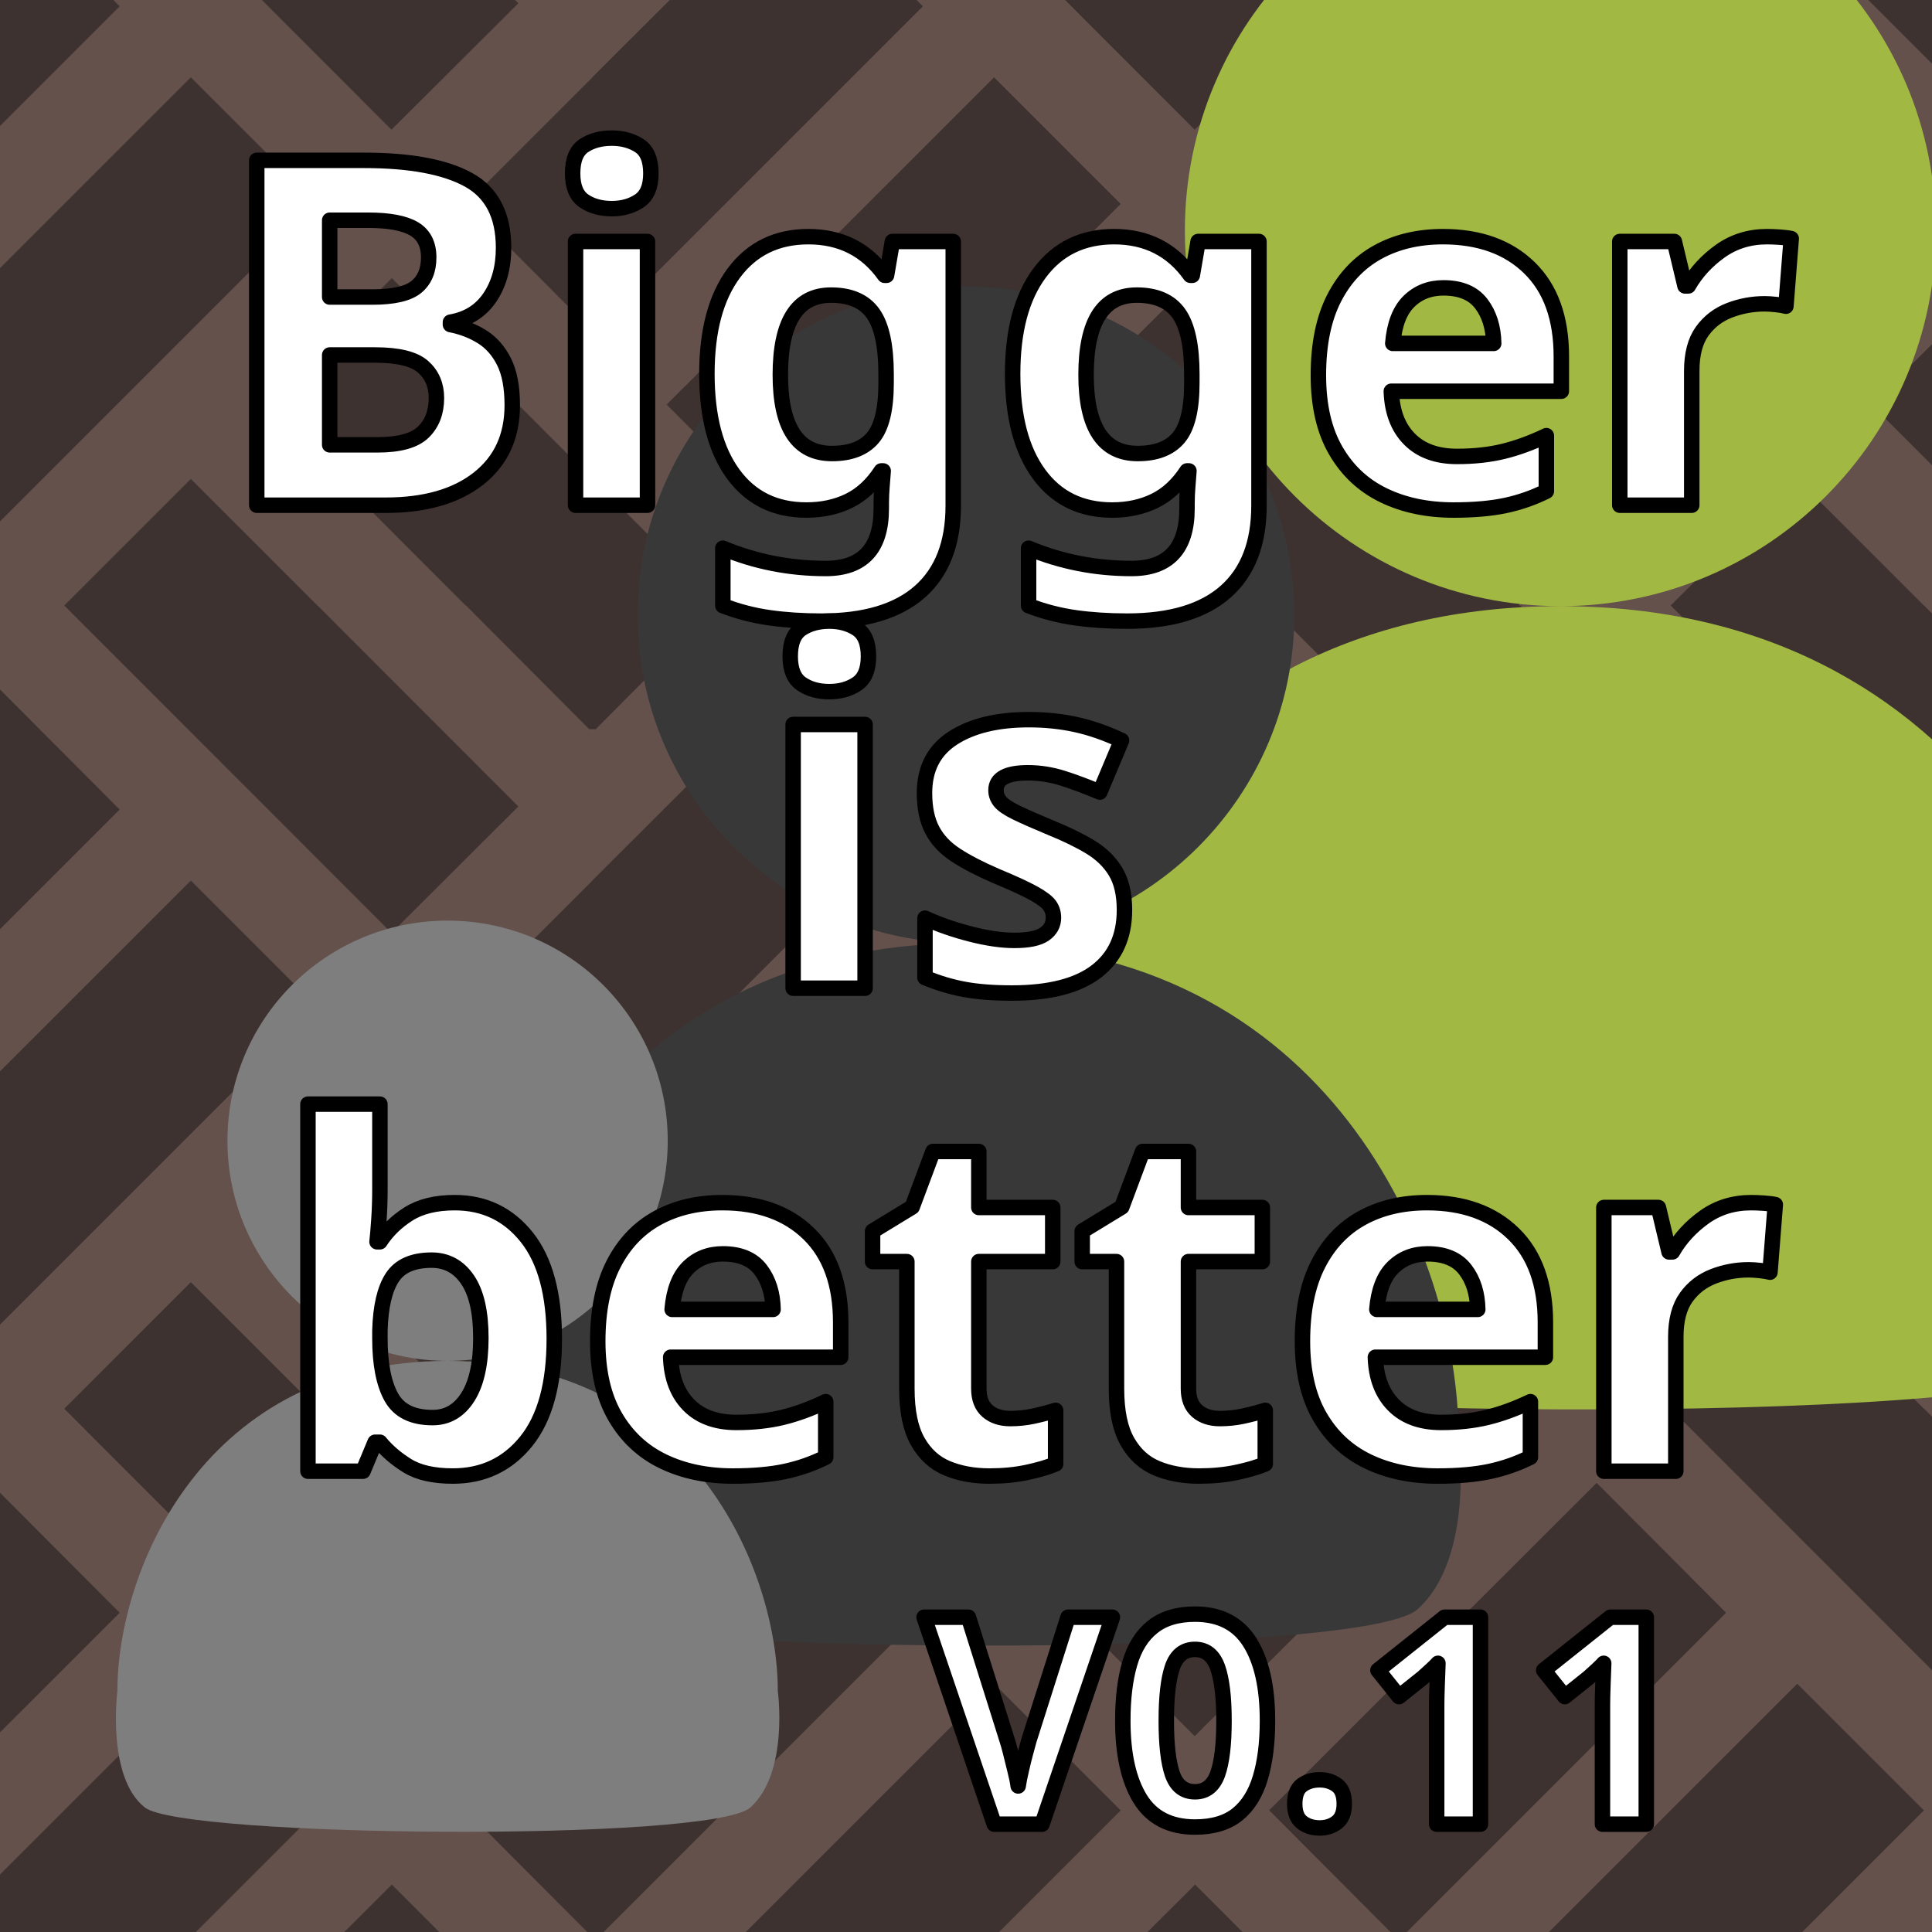
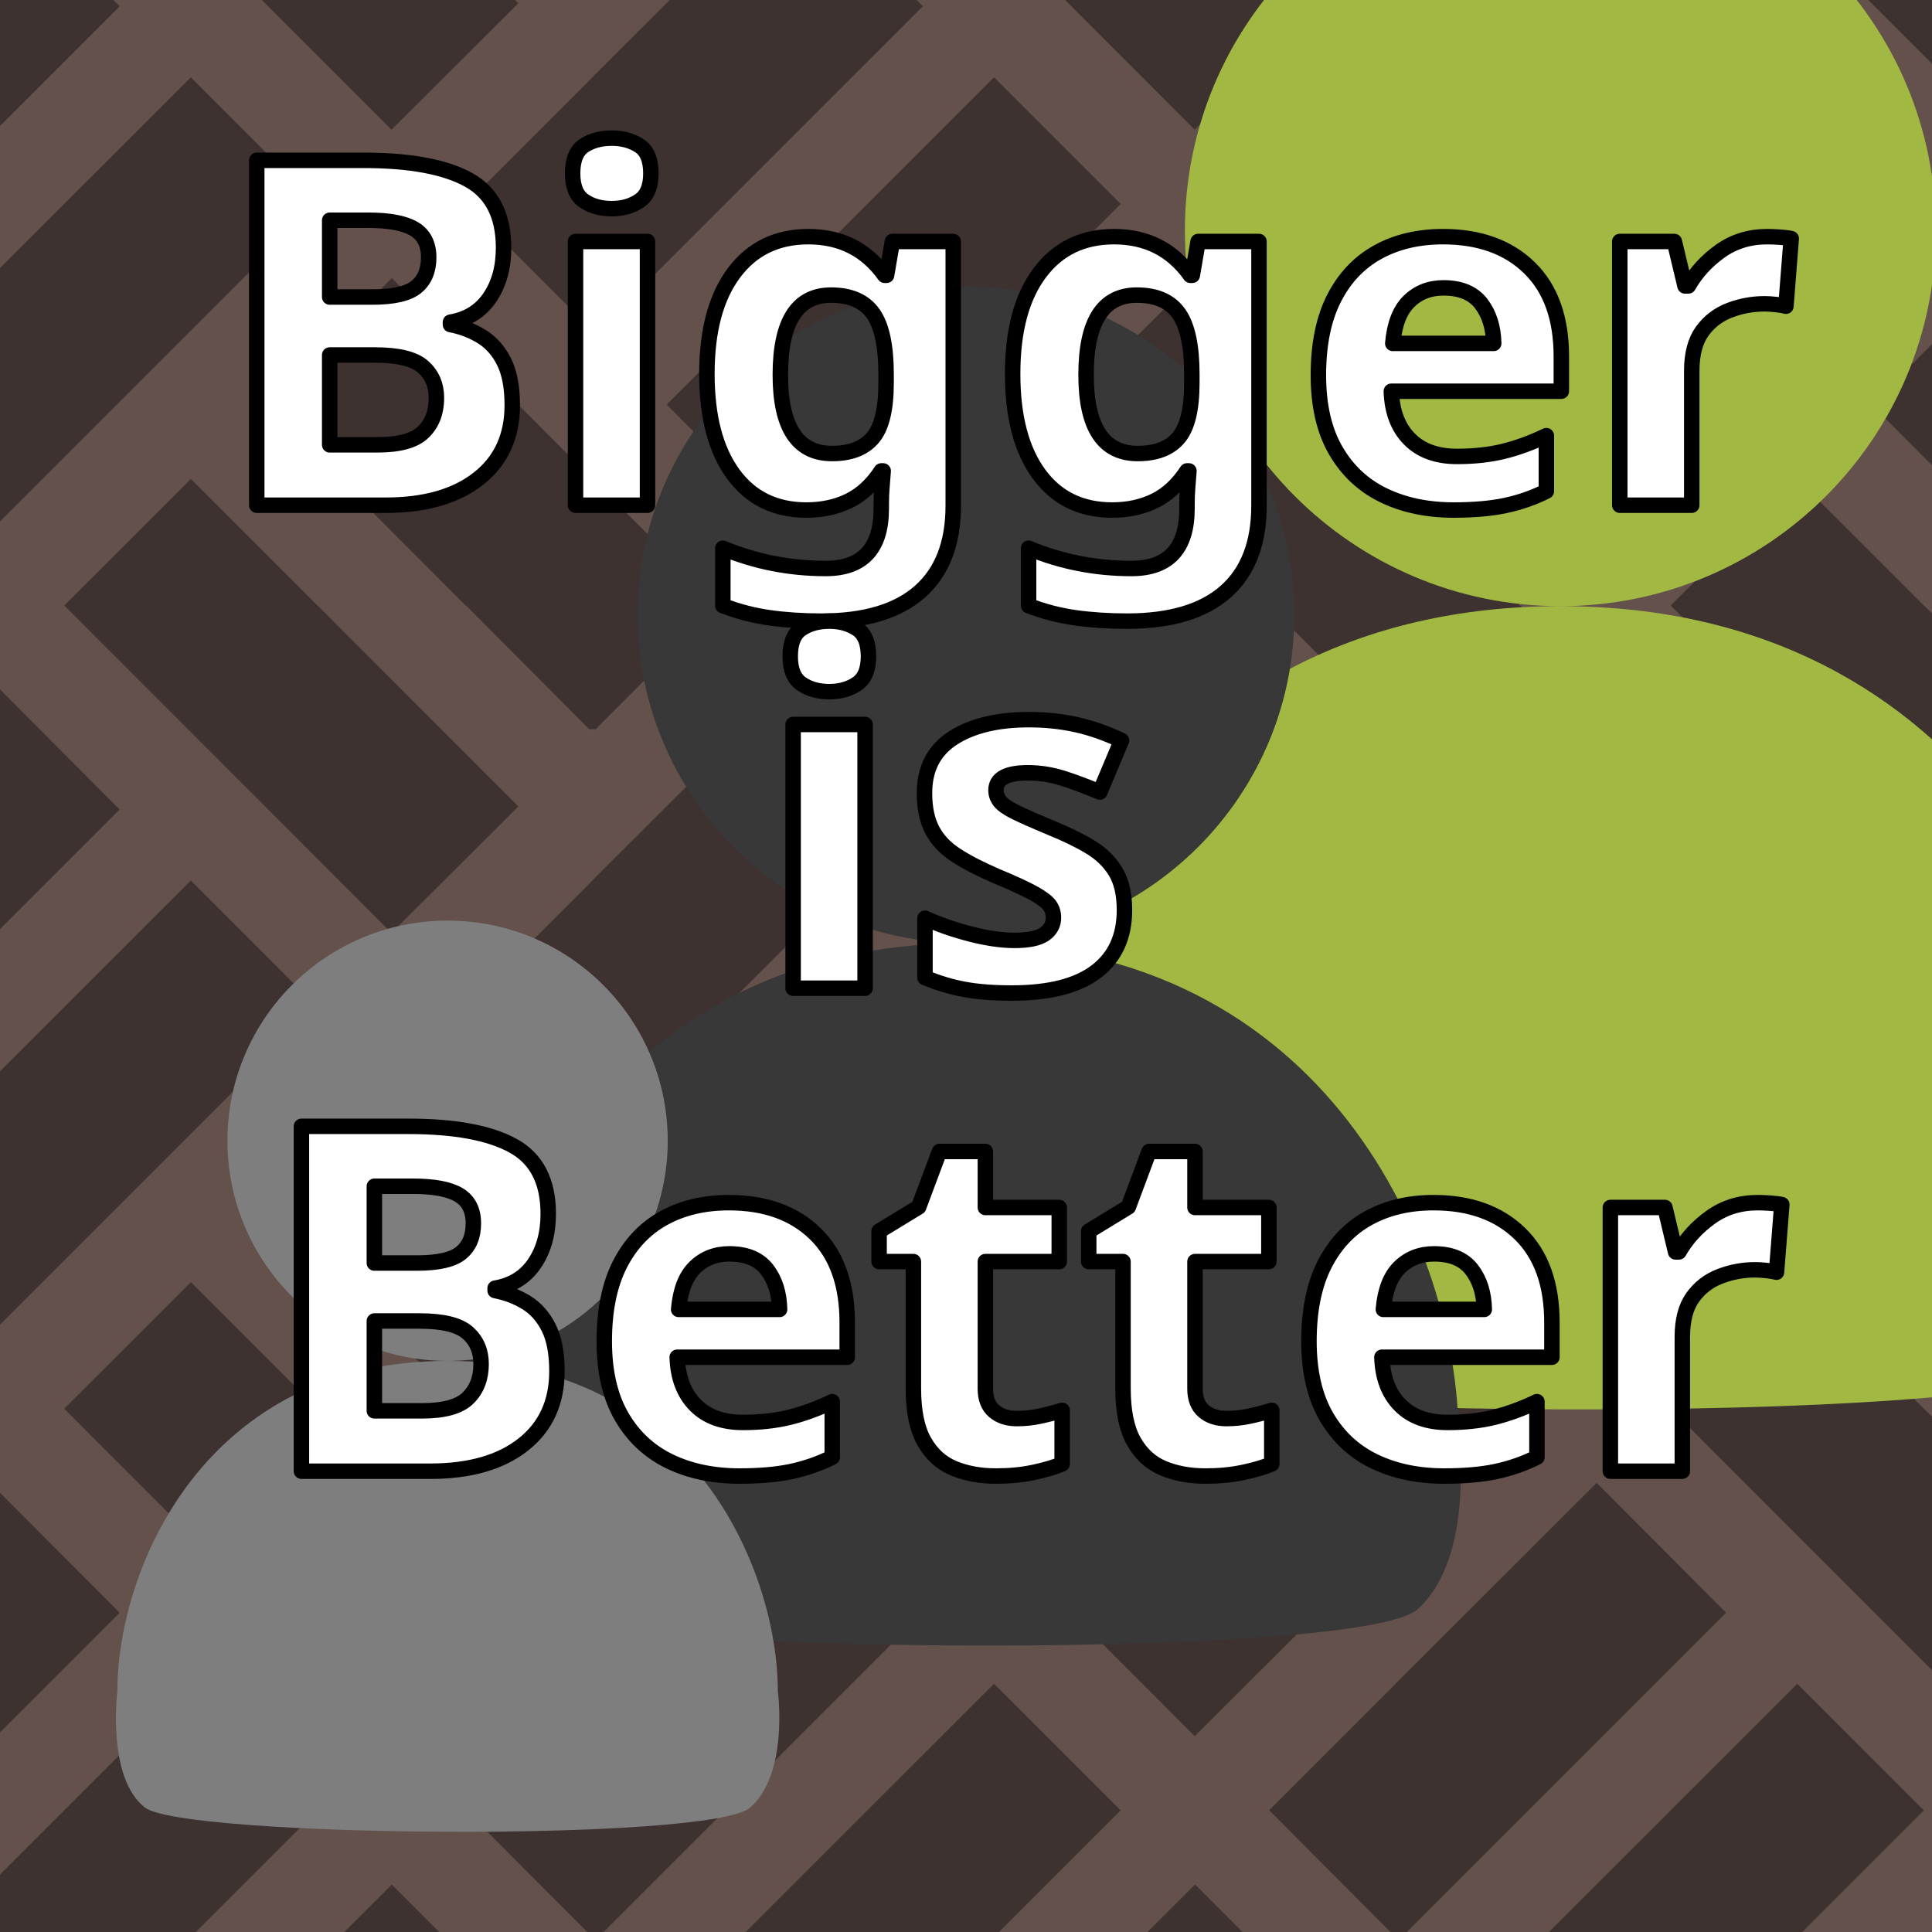
<svg xmlns="http://www.w3.org/2000/svg" xmlns:xlink="http://www.w3.org/1999/xlink" width="1000" height="1000" viewBox="0 0 264.583 264.583" version="1.1" id="svg821" xml:space="preserve">
  <defs id="defs815">
    <rect x="0" y="0" width="1000" height="1000" id="rect9" />
    <pattern xlink:href="#pattern6" preserveAspectRatio="xMidYMid" id="pattern9" patternTransform="matrix(0.11,0,0,0.11,-28.86518,5.345258)" x="0" y="0" />
-     <pattern xlink:href="#pattern6" preserveAspectRatio="xMidYMid" id="pattern7" patternTransform="matrix(0.2645833,0,0,0.2645833,73.76638,-42.41885)" />
+     <pattern xlink:href="#pattern6" preserveAspectRatio="xMidYMid" id="pattern7" patternTransform="matrix(0.2645833,0,0,0.2645833,73.76638,-74.8355)" />
    <pattern patternUnits="userSpaceOnUse" width="1000" height="1000" patternTransform="translate(-6.9394589e-5,-1.3255811e-4)" preserveAspectRatio="xMidYMid" id="pattern6" style="fill:#000000">
      <g id="g5" transform="matrix(29.07328,0,0,29.073,-5752.746,-4629.225)">
        <path style="fill:#64514c" d="m 197.871,193.624 v -34.396 h 34.396 v 34.396 z" id="path6" />
        <path style="fill:#3d3230" d="m 197.871,190.916 v -2.707 l 2.646,2.636 2.646,2.636 v 0.071 0.071 h -2.646 -2.646 z m 14.488,-0.003 2.71,-2.71 2.71,2.71 2.71,2.71 h -5.421 -5.421 z m 10.181,-1.593 -4.297,-4.303 2.717,-2.707 2.717,-2.707 4.296,4.302 4.296,4.302 v 2.709 2.709 h -2.715 -2.715 z m -18.783,-1.585 -2.708,-2.717 7.01,-7.007 7.01,-7.007 2.711,2.711 2.711,2.711 -7.013,7.013 -7.013,7.013 z m -5.886,-11.181 v -5.559 l 4.303,-4.297 4.303,-4.297 2.772,2.781 2.772,2.781 -7.075,7.075 -7.075,7.075 z m 31.616,2.515 -2.638,-2.648 2.709,-2.709 2.709,-2.709 v 5.356 5.356 h -0.071 -0.071 z m -12.832,-12.832 -7.006,-7.01 h 5.425 5.425 l 4.297,4.303 4.297,4.303 -2.716,2.707 -2.716,2.707 z m -18.784,-4.364 v -2.646 h 2.707 2.707 l -2.636,2.646 -2.636,2.646 h -0.071 -0.071 z m 31.618,0 -2.636,-2.646 h 2.707 2.707 v 2.646 2.646 h -0.071 -0.071 z" id="path5" />
      </g>
    </pattern>
  </defs>
  <g id="layer4">
    <rect style="font-variation-settings:normal;opacity:1;vector-effect:none;fill:url(#pattern9);fill-opacity:1;fill-rule:evenodd;stroke:none;stroke-width:1.323;stroke-linecap:square;stroke-linejoin:miter;stroke-miterlimit:4;stroke-dasharray:none;stroke-dashoffset:0;stroke-opacity:1;-inkscape-stroke:none;stop-color:#000000;stop-opacity:1" id="rect7" width="264.583" height="264.583" x="0" y="32.417" transform="translate(0,-32.41665)" />
-     <rect style="fill:url(#pattern7);stroke:none;stroke-width:0.265" width="264.583" height="264.583" x="-389.144" y="30.278" id="rect6" transform="translate(0,-32.41665)" />
+     <rect style="fill:url(#pattern7);stroke:none;stroke-width:0.265" width="264.583" height="264.583" x="-285.579" y="0.13" id="rect6" />
  </g>
  <g id="layer1" transform="translate(0,-32.41665)" style="display:inline">
    <path d="m 213.692,12.575 c 28.402,0 51.427,23.025 51.427,51.427 0,28.402 -23.025,51.427 -51.427,51.427 -28.402,0 -51.427,-23.025 -51.427,-51.427 0,-28.402 23.024,-51.427 51.427,-51.427 m 0,102.854 c 56.827,0 77.14,48.727 77.14,77.14 0,0 2.639,19.111 -6.428,27.192 -9.068,8.081 -132.418,7.032 -141.424,0 -9.006,-7.031 -6.428,-27.192 -6.428,-27.192 0,-28.413 20.314,-77.14 77.14,-77.14 z" id="path3" style="opacity:1;fill:#a1b842;fill-opacity:1;stroke-width:12.857" />
    <path d="m 132.285,71.642 c 24.836,0 44.97,20.134 44.97,44.97 0,24.836 -20.134,44.97 -44.97,44.97 -24.836,0 -44.97,-20.134 -44.97,-44.97 0,-24.836 20.134,-44.97 44.97,-44.97 m 0,89.94 c 49.692,0 67.455,42.609 67.455,67.455 0,0 2.307,16.711 -5.621,23.778 -7.93,7.066 -115.791,6.149 -123.667,0 -7.875,-6.148 -5.621,-23.778 -5.621,-23.778 0,-24.846 17.763,-67.455 67.455,-67.455 z" id="path2" style="opacity:1;fill:#383838;fill-opacity:1;stroke-width:11.242" />
    <path d="m 61.297,158.492 c 16.65,0 30.148,13.498 30.148,30.148 0,16.65 -13.498,30.148 -30.148,30.148 -16.65,0 -30.148,-13.498 -30.148,-30.148 0,-16.65 13.498,-30.148 30.148,-30.148 m 0,60.296 c 33.314,0 45.222,28.565 45.222,45.222 0,0 1.547,11.203 -3.768,15.941 -5.316,4.737 -77.627,4.122 -82.907,0 -5.28,-4.122 -3.768,-15.941 -3.768,-15.941 0,-16.657 11.908,-45.222 45.222,-45.222 z" id="path1" style="opacity:1;fill:#7e7e7e;fill-opacity:1;stroke-width:7.537" />
  </g>
  <g id="layer3">
    <text xml:space="preserve" transform="matrix(0.2645833,0,0,0.2645833,-0.7559524,18.89881)" id="text9" style="font-weight:bold;font-size:250px;line-height:1;font-family:'Atkinson Hyperlegible';-inkscape-font-specification:'Atkinson Hyperlegible Bold';text-align:center;white-space:pre;shape-inside:url(#rect9);display:inline;fill:#ffffff;fill-opacity:1;stroke:#000000;stroke-width:8;stroke-linecap:round;stroke-linejoin:round;stroke-dasharray:none;stroke-opacity:1">
-       <tspan x="113.25" y="190.067" id="tspan4">Bigger </tspan>
-       <tspan x="393.875" y="440.067" id="tspan5">is </tspan>
-       <tspan x="142.75" y="690.067" id="tspan6">better</tspan>
+       <tspan x="113.25" y="190.067" id="tspan1">Bigger </tspan>
+       <tspan x="393.875" y="440.067" id="tspan2">is </tspan>
+       <tspan x="136.375" y="690.067" id="tspan3">Better</tspan>
    </text>
-     <text xml:space="preserve" style="font-weight:bold;font-size:39.688px;line-height:1;font-family:'Atkinson Hyperlegible';-inkscape-font-specification:'Atkinson Hyperlegible Bold';text-align:center;text-anchor:middle;fill:#ffffff;fill-opacity:1;stroke:#000000;stroke-width:2.117;stroke-linecap:round;stroke-linejoin:round;stroke-dasharray:none;stroke-opacity:1" x="204.953" y="282.236" id="text10" transform="translate(0,-32.41665)">
-       <tspan id="tspan10" x="204.953" y="282.236" style="font-size:39.688px;stroke-width:2.117">V0.11</tspan>
+     <text xml:space="preserve" style="font-weight:bold;font-size:39.688px;line-height:1;font-family:'Atkinson Hyperlegible';-inkscape-font-specification:'Atkinson Hyperlegible Bold';text-align:center;text-anchor:middle;display:inline;fill:#ffffff;fill-opacity:1;stroke:#000000;stroke-width:2.117;stroke-linecap:round;stroke-linejoin:round;stroke-dasharray:none;stroke-opacity:1" x="204.953" y="282.236" id="text10" transform="translate(0,-32.41665)">
+       <tspan id="tspan10" x="0" y="0" style="font-size:39.688px;stroke-width:2.117">V0.11</tspan>
    </text>
  </g>
</svg>
